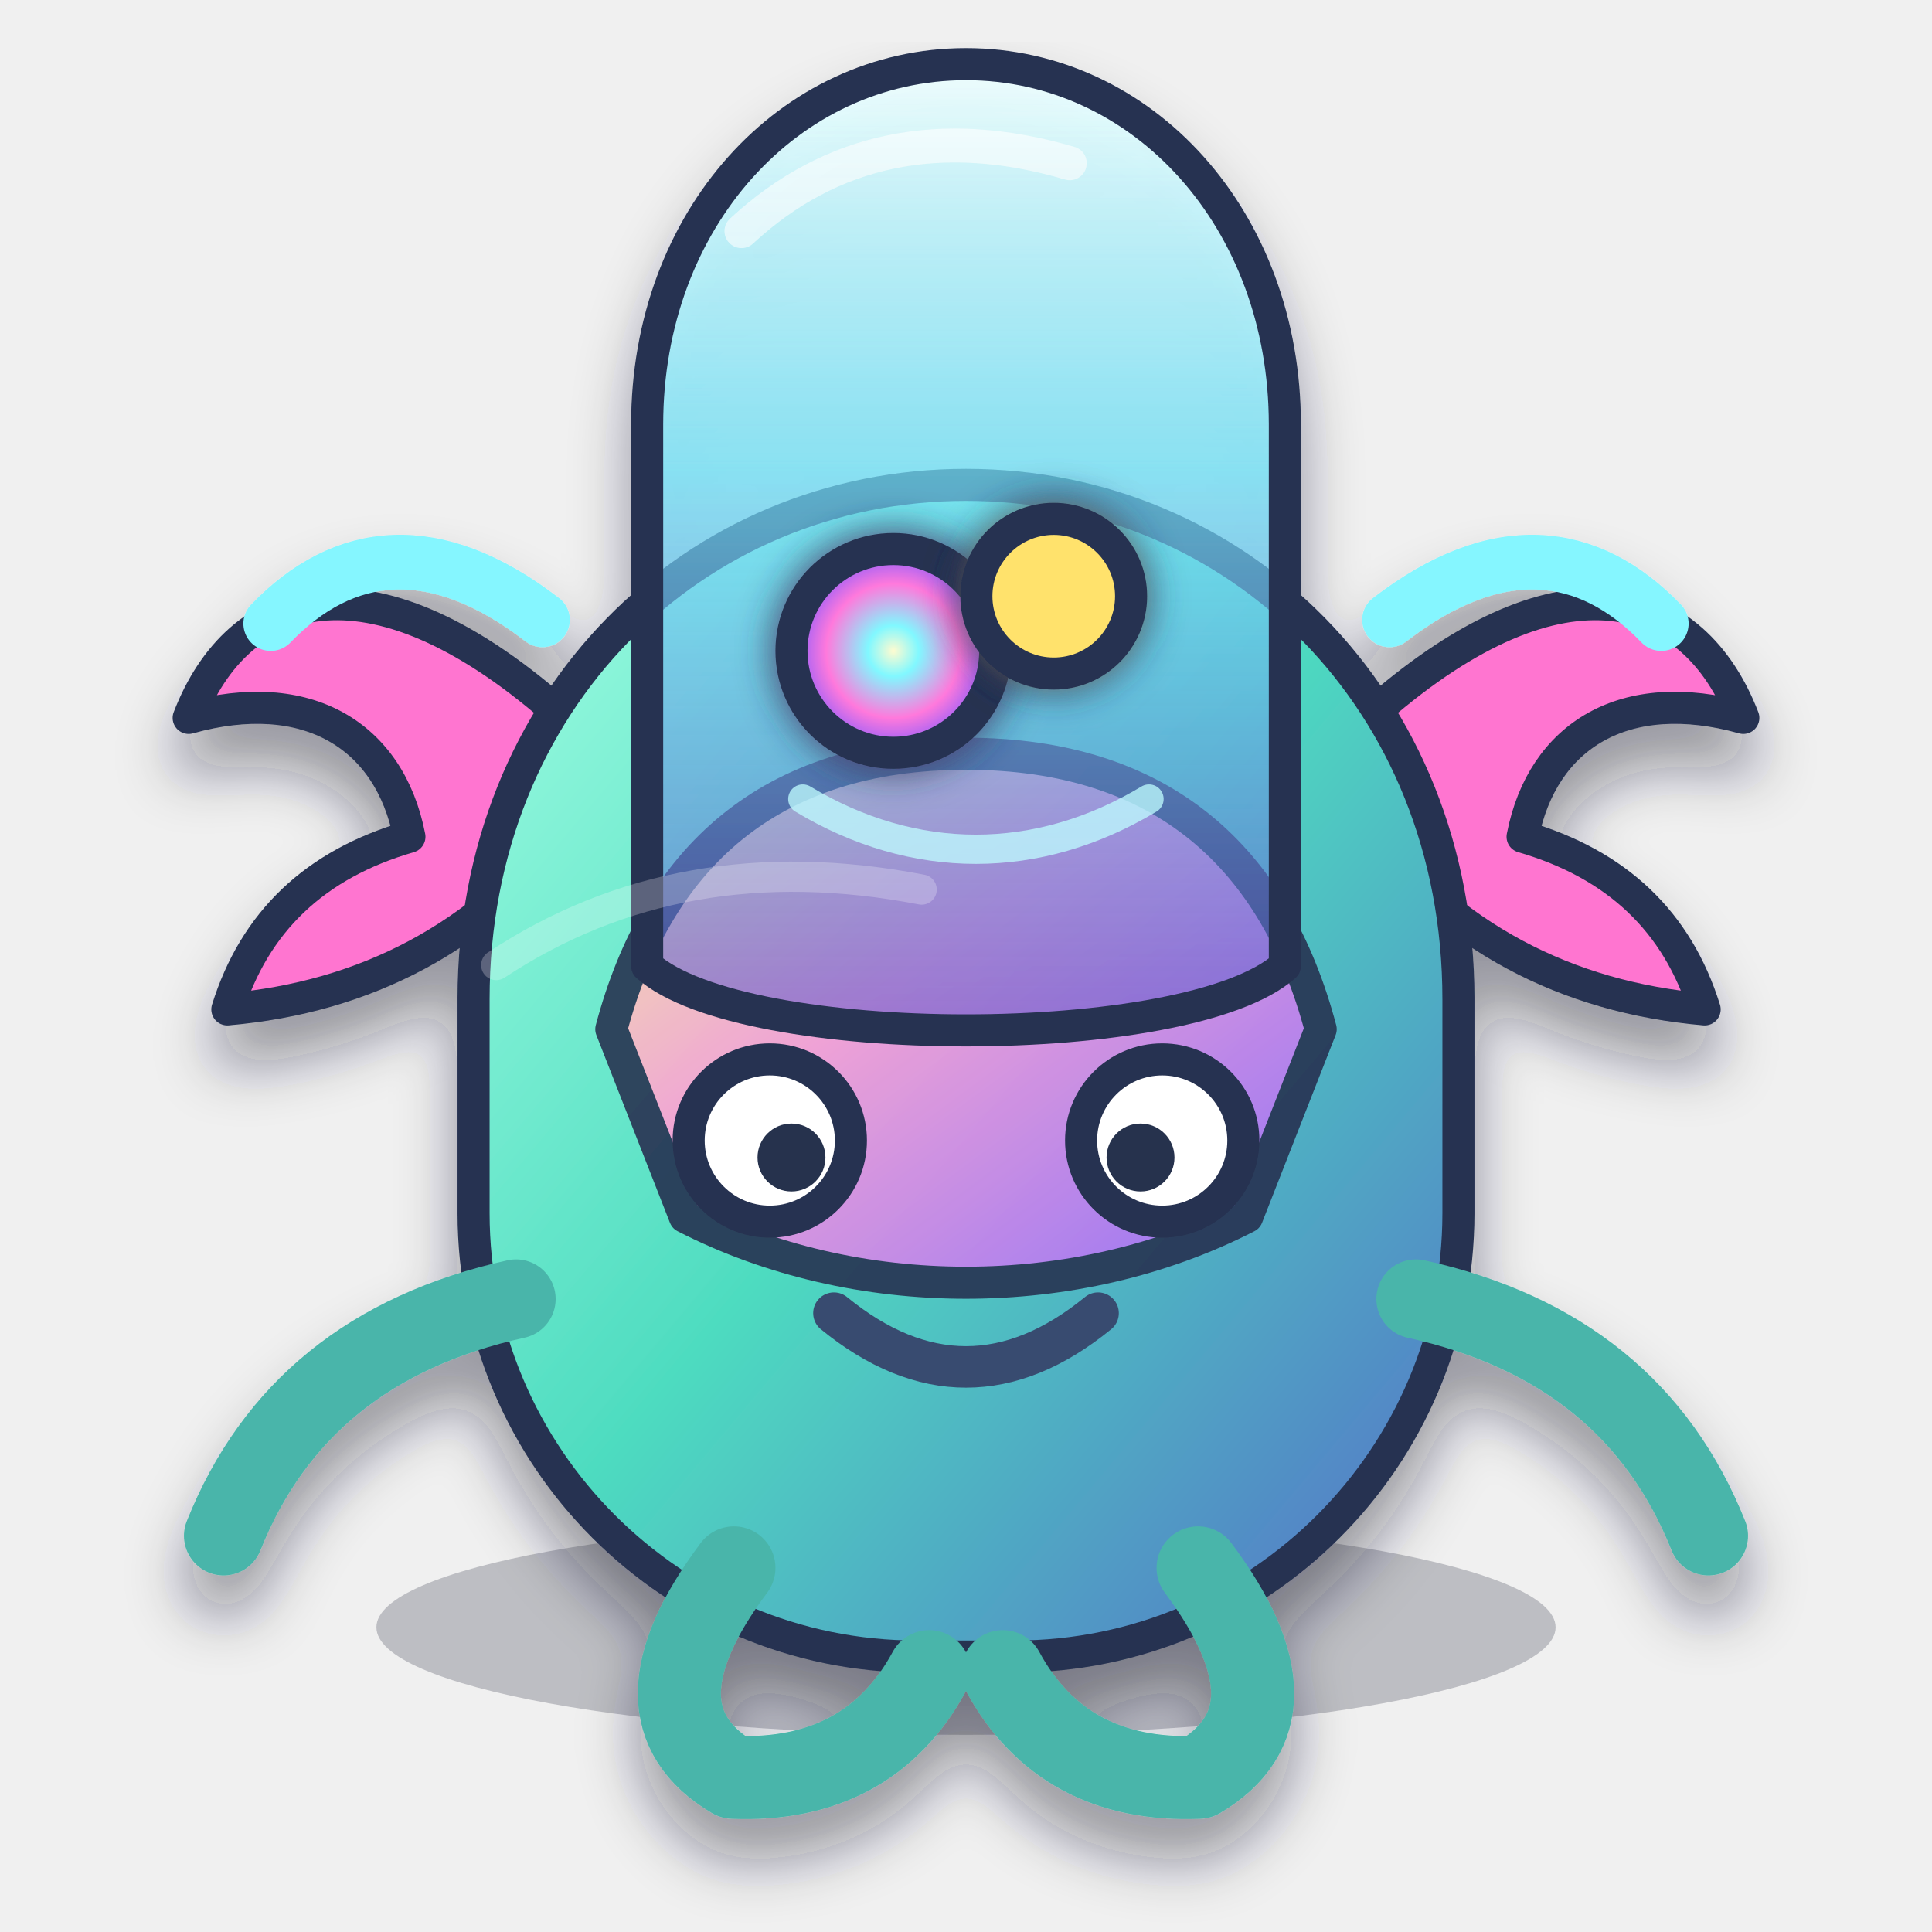
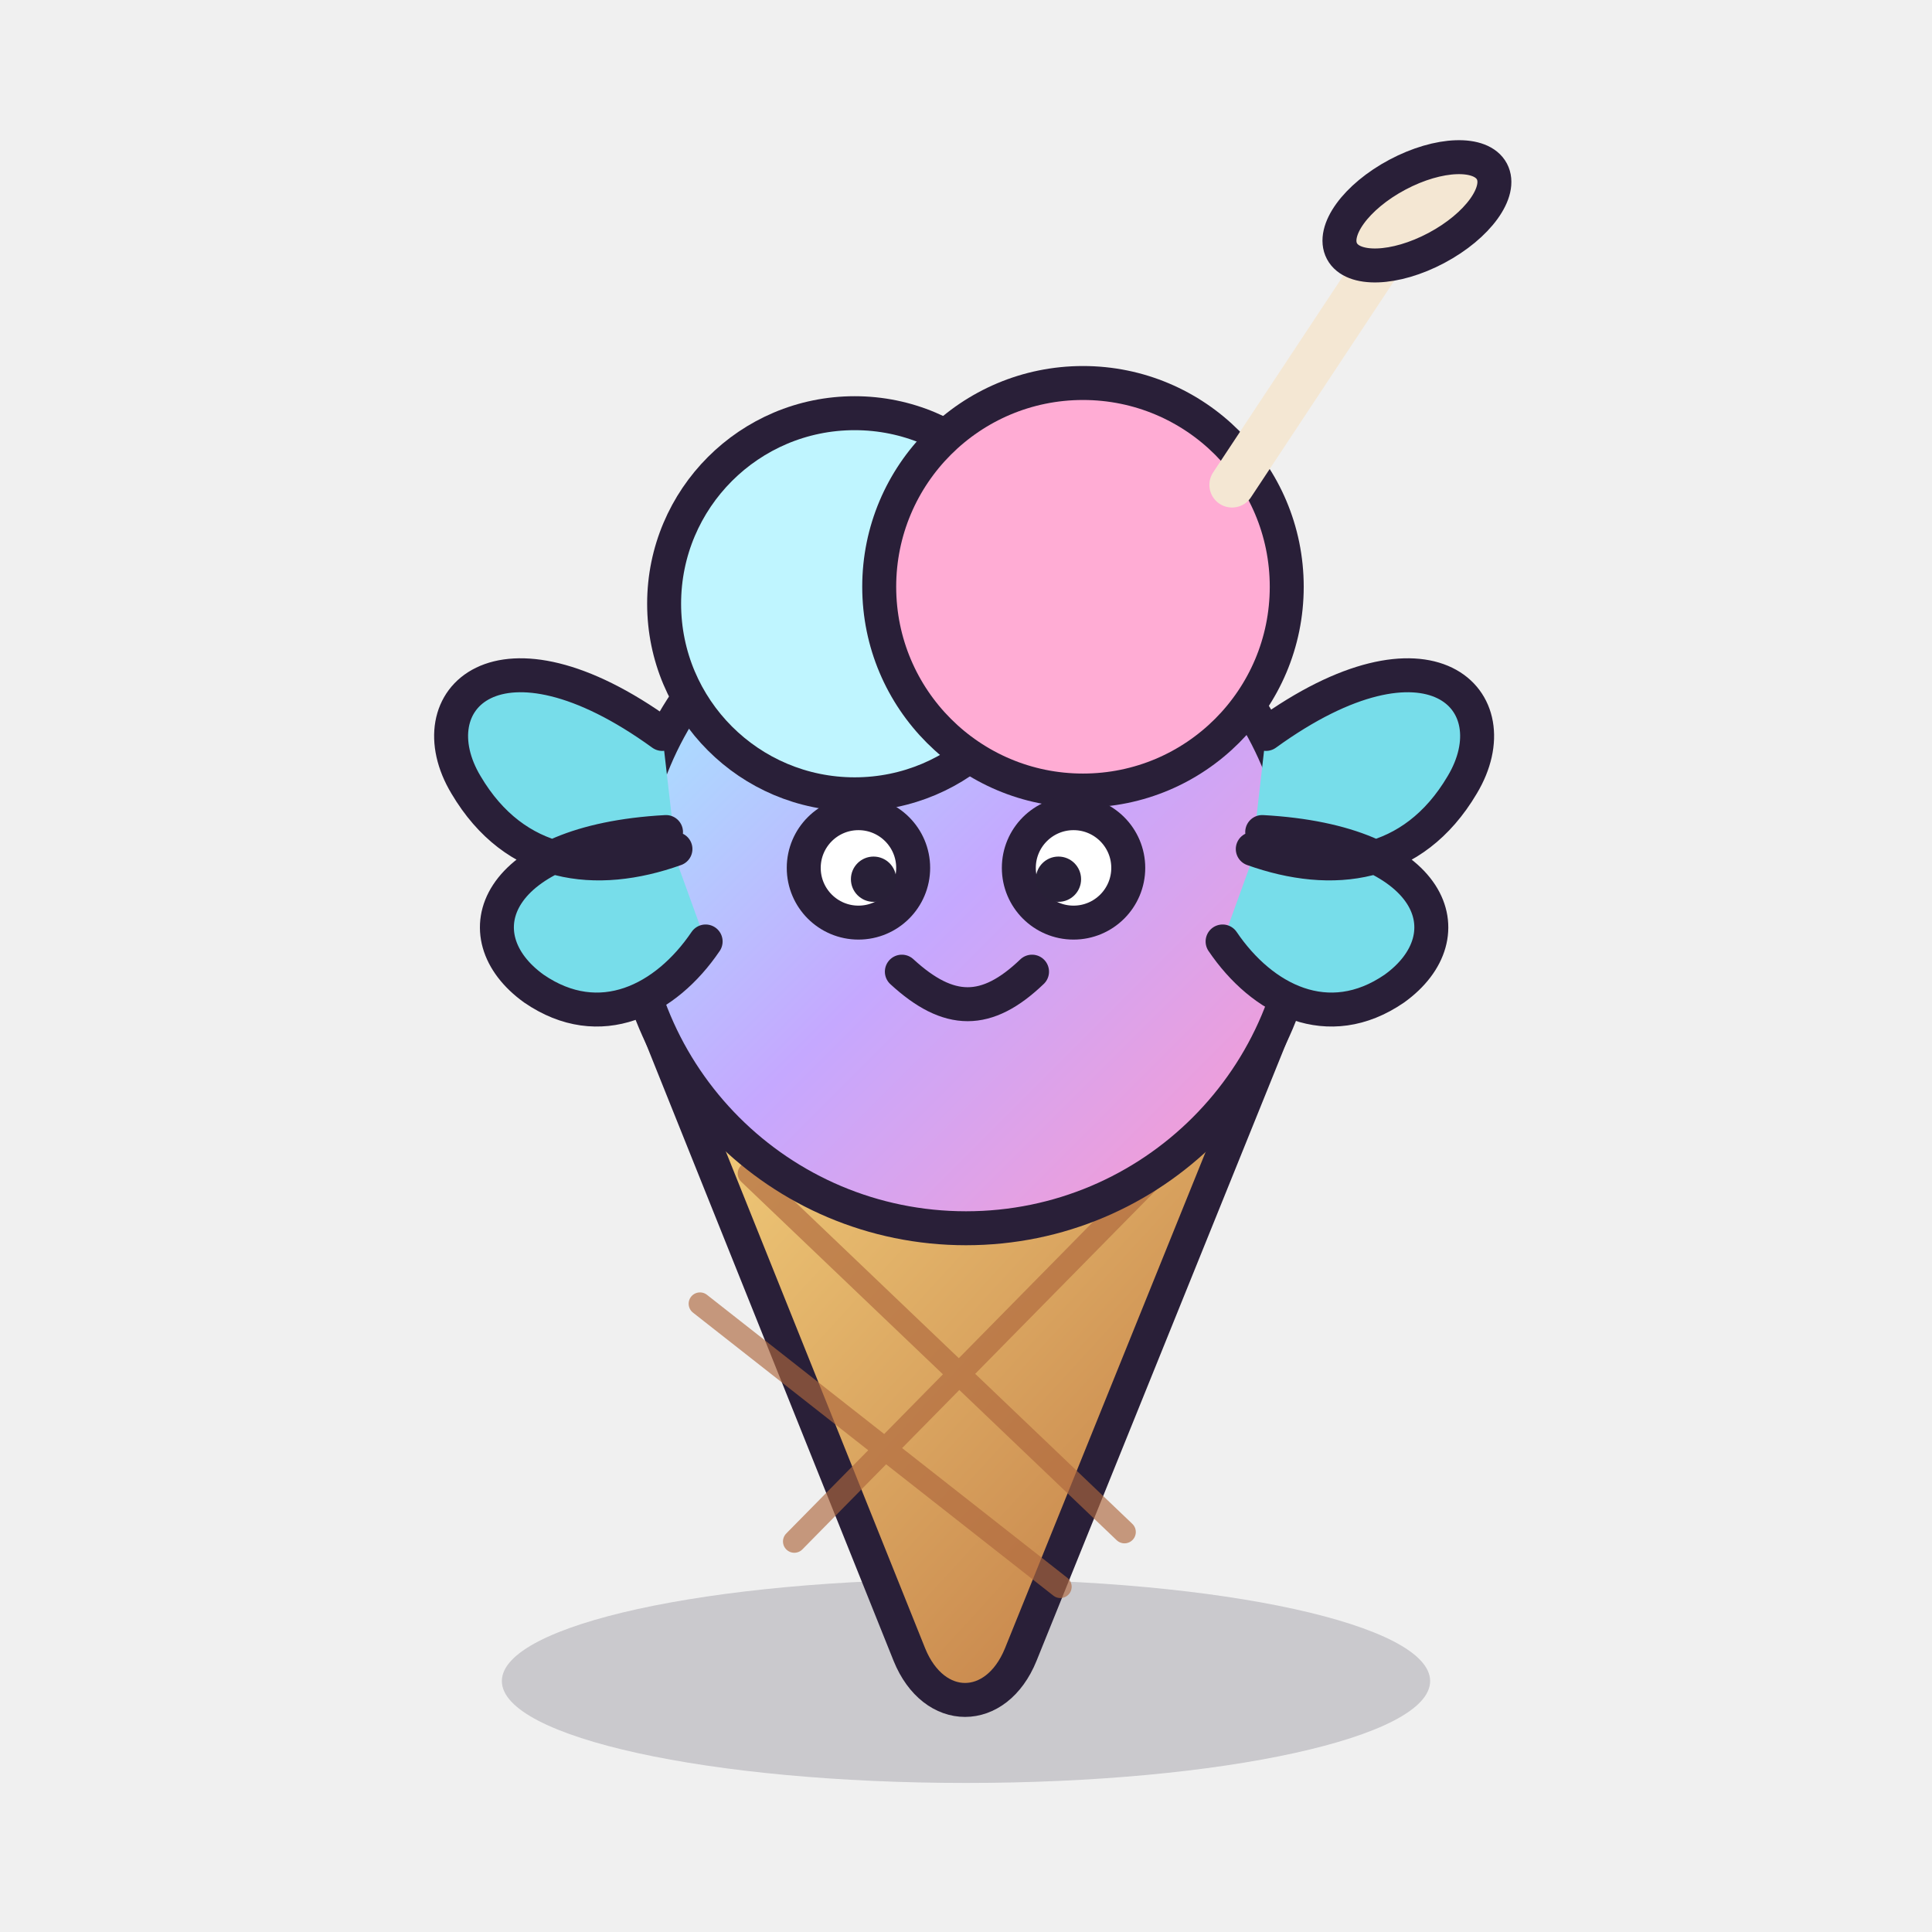
- <svg xmlns="http://www.w3.org/2000/svg" width="2048" height="2048" viewBox="0 0 2048 2048">
+ <svg xmlns="http://www.w3.org/2000/svg" width="2048" height="2048" viewBox="0 0 1024 1024">
  <defs>
-     <linearGradient id="skin" x1="0" y1="0" x2="1" y2="1">
-       <stop stop-color="#a4ffe4" />
-       <stop offset=".48" stop-color="#4edcc0" />
-       <stop offset="1" stop-color="#536bc8" />
+     <linearGradient id="ice" x1="0" y1="0" x2="1" y2="1">
+       <stop stop-color="#9ff4ff" />
+       <stop offset=".5" stop-color="#c5a8ff" />
+       <stop offset="1" stop-color="#ff9acb" />
    </linearGradient>
-     <linearGradient id="armor" x1="0" y1="0" x2="1" y2="1">
-       <stop stop-color="#fff09d" />
-       <stop offset=".42" stop-color="#ff9bd8" />
-       <stop offset="1" stop-color="#946aff" />
+     <linearGradient id="cone" x1="0" y1="0" x2="1" y2="1">
+       <stop stop-color="#f6d47f" />
+       <stop offset="1" stop-color="#bd7440" />
    </linearGradient>
-     <linearGradient id="glass" x1="0" y1="0" x2="0" y2="1">
-       <stop stop-color="#f1ffff" stop-opacity=".92" />
-       <stop offset=".42" stop-color="#75e9ff" stop-opacity=".7" />
-       <stop offset="1" stop-color="#5f51c9" stop-opacity=".55" />
-     </linearGradient>
-     <radialGradient id="core">
-       <stop stop-color="#fffbd0" />
-       <stop offset=".25" stop-color="#81f8ff" />
-       <stop offset=".66" stop-color="#ff79dc" />
-       <stop offset="1" stop-color="#845aff" />
-     </radialGradient>
-     <filter id="shadow" x="-30%" y="-30%" width="160%" height="180%">
-       <feDropShadow dx="0" dy="44" stdDeviation="31" flood-color="#15172d" flood-opacity=".42" />
-     </filter>
-     <filter id="glow" x="-60%" y="-60%" width="220%" height="220%">
-       <feGaussianBlur stdDeviation="20" result="b" />
-       <feMerge>
-         <feMergeNode in="b" />
-         <feMergeNode in="SourceGraphic" />
-       </feMerge>
-     </filter>
  </defs>
-   <ellipse cx="1024" cy="1725" rx="625" ry="114" fill="#11142a" opacity=".23" />
-   <g filter="url(#shadow)" stroke="#273251" stroke-width="34" stroke-linecap="round" stroke-linejoin="round">
-     <path d="M588 752c-198-172-336-126-388 9 125-35 213 18 234 126-100 29-164 90-193 183 148-13 268-77 360-193" fill="#ff74d0" />
-     <path d="M1460 752c198-172 336-126 388 9-125-35-213 18-234 126 100 29 164 90 193 183-148-13-268-77-360-193" fill="#ff74d0" />
-     <path d="M575 657c-114-88-211-76-288 4M1473 657c114-88 211-76 288 4" fill="none" stroke="#85f6ff" stroke-width="58" />
-     <path d="M502 1059c0-317 234-545 522-545s522 228 522 545v227c0 259-211 470-470 470H972c-259 0-470-211-470-470z" fill="url(#skin)" />
-     <path d="M648 1091c48-181 167-292 376-292s328 111 376 292l-78 199c-181 93-415 93-596 0z" fill="url(#armor)" opacity=".9" />
-     <path d="M686 450c0-218 151-382 338-382s338 164 338 382v574c-102 91-574 91-676 0z" fill="url(#glass)" />
-     <path d="M786 245c95-88 212-112 348-72" fill="none" stroke="#fff" stroke-opacity=".58" stroke-width="36" />
-     <circle cx="947" cy="690" r="108" fill="url(#core)" filter="url(#glow)" />
-     <circle cx="1117" cy="632" r="82" fill="#ffe26c" filter="url(#glow)" />
-     <path d="M851 847c118 71 249 71 367 0" fill="none" stroke="#bffcff" stroke-opacity=".76" stroke-width="31" />
-     <circle cx="816" cy="1209" r="86" fill="#fff" />
-     <circle cx="1232" cy="1209" r="86" fill="#fff" />
-     <circle cx="839" cy="1227" r="36" fill="#27324d" stroke="none" />
-     <circle cx="1209" cy="1227" r="36" fill="#27324d" stroke="none" />
-     <path d="M884 1392c93 76 187 76 280 0" fill="none" stroke="#384c70" stroke-width="44" />
-     <path d="M547 1377c-154 34-257 118-310 251" fill="none" stroke="#4ab5aa" stroke-width="84" />
-     <path d="M1501 1377c154 34 257 118 310 251" fill="none" stroke="#4ab5aa" stroke-width="84" />
-     <path d="M778 1662c-77 103-77 177-1 222 96 4 166-34 208-112" fill="none" stroke="#4ab5aa" stroke-width="88" />
-     <path d="M1270 1662c77 103 77 177 1 222-96 4-166-34-208-112" fill="none" stroke="#4ab5aa" stroke-width="88" />
-     <path d="M526 1023c130-86 280-113 451-80" fill="none" stroke="#fff" stroke-opacity=".24" stroke-width="32" />
+   <ellipse cx="512" cy="891" rx="246" ry="54" fill="#19152b" opacity=".18" />
+   <g stroke="#291f38" stroke-width="18" stroke-linecap="round" stroke-linejoin="round">
+     <path d="M350 548h324L541 877c-13 32-46 32-59 0Z" fill="url(#cone)" />
+     <path d="m397 622 199 190m15-188L421 817m-50-126 191 150" fill="none" stroke="#ad673d" stroke-width="12" opacity=".65" />
+     <circle cx="512" cy="472" r="179" fill="url(#ice)" />
+     <circle cx="453" cy="320" r="101" fill="#bff5ff" />
+     <circle cx="574" cy="311" r="108" fill="#ffacd4" />
+     <path d="M351 389c-87-63-131-18-104 27 26 44 69 49 111 34m-5-9c-92 5-109 55-70 83 35 24 70 6 91-25m297-110c87-63 131-18 104 27-26 44-69 49-111 34m5-9c92 5 109 55 70 83-35 24-70 6-91-25" fill="#77ddea" />
+     <circle cx="455" cy="460" r="29" fill="#fff" />
+     <circle cx="569" cy="460" r="29" fill="#fff" />
+     <circle cx="463" cy="466" r="12" fill="#282037" stroke="none" />
+     <circle cx="561" cy="466" r="12" fill="#282037" stroke="none" />
+     <path d="M478 515c25 23 45 23 69 0" fill="none" />
+     <path d="M653 257 739 127" fill="none" stroke="#f4e7d3" stroke-width="24" />
+     <ellipse cx="751" cy="112" rx="45" ry="22" fill="#f4e7d3" transform="rotate(-28 751 112)" />
  </g>
</svg>
